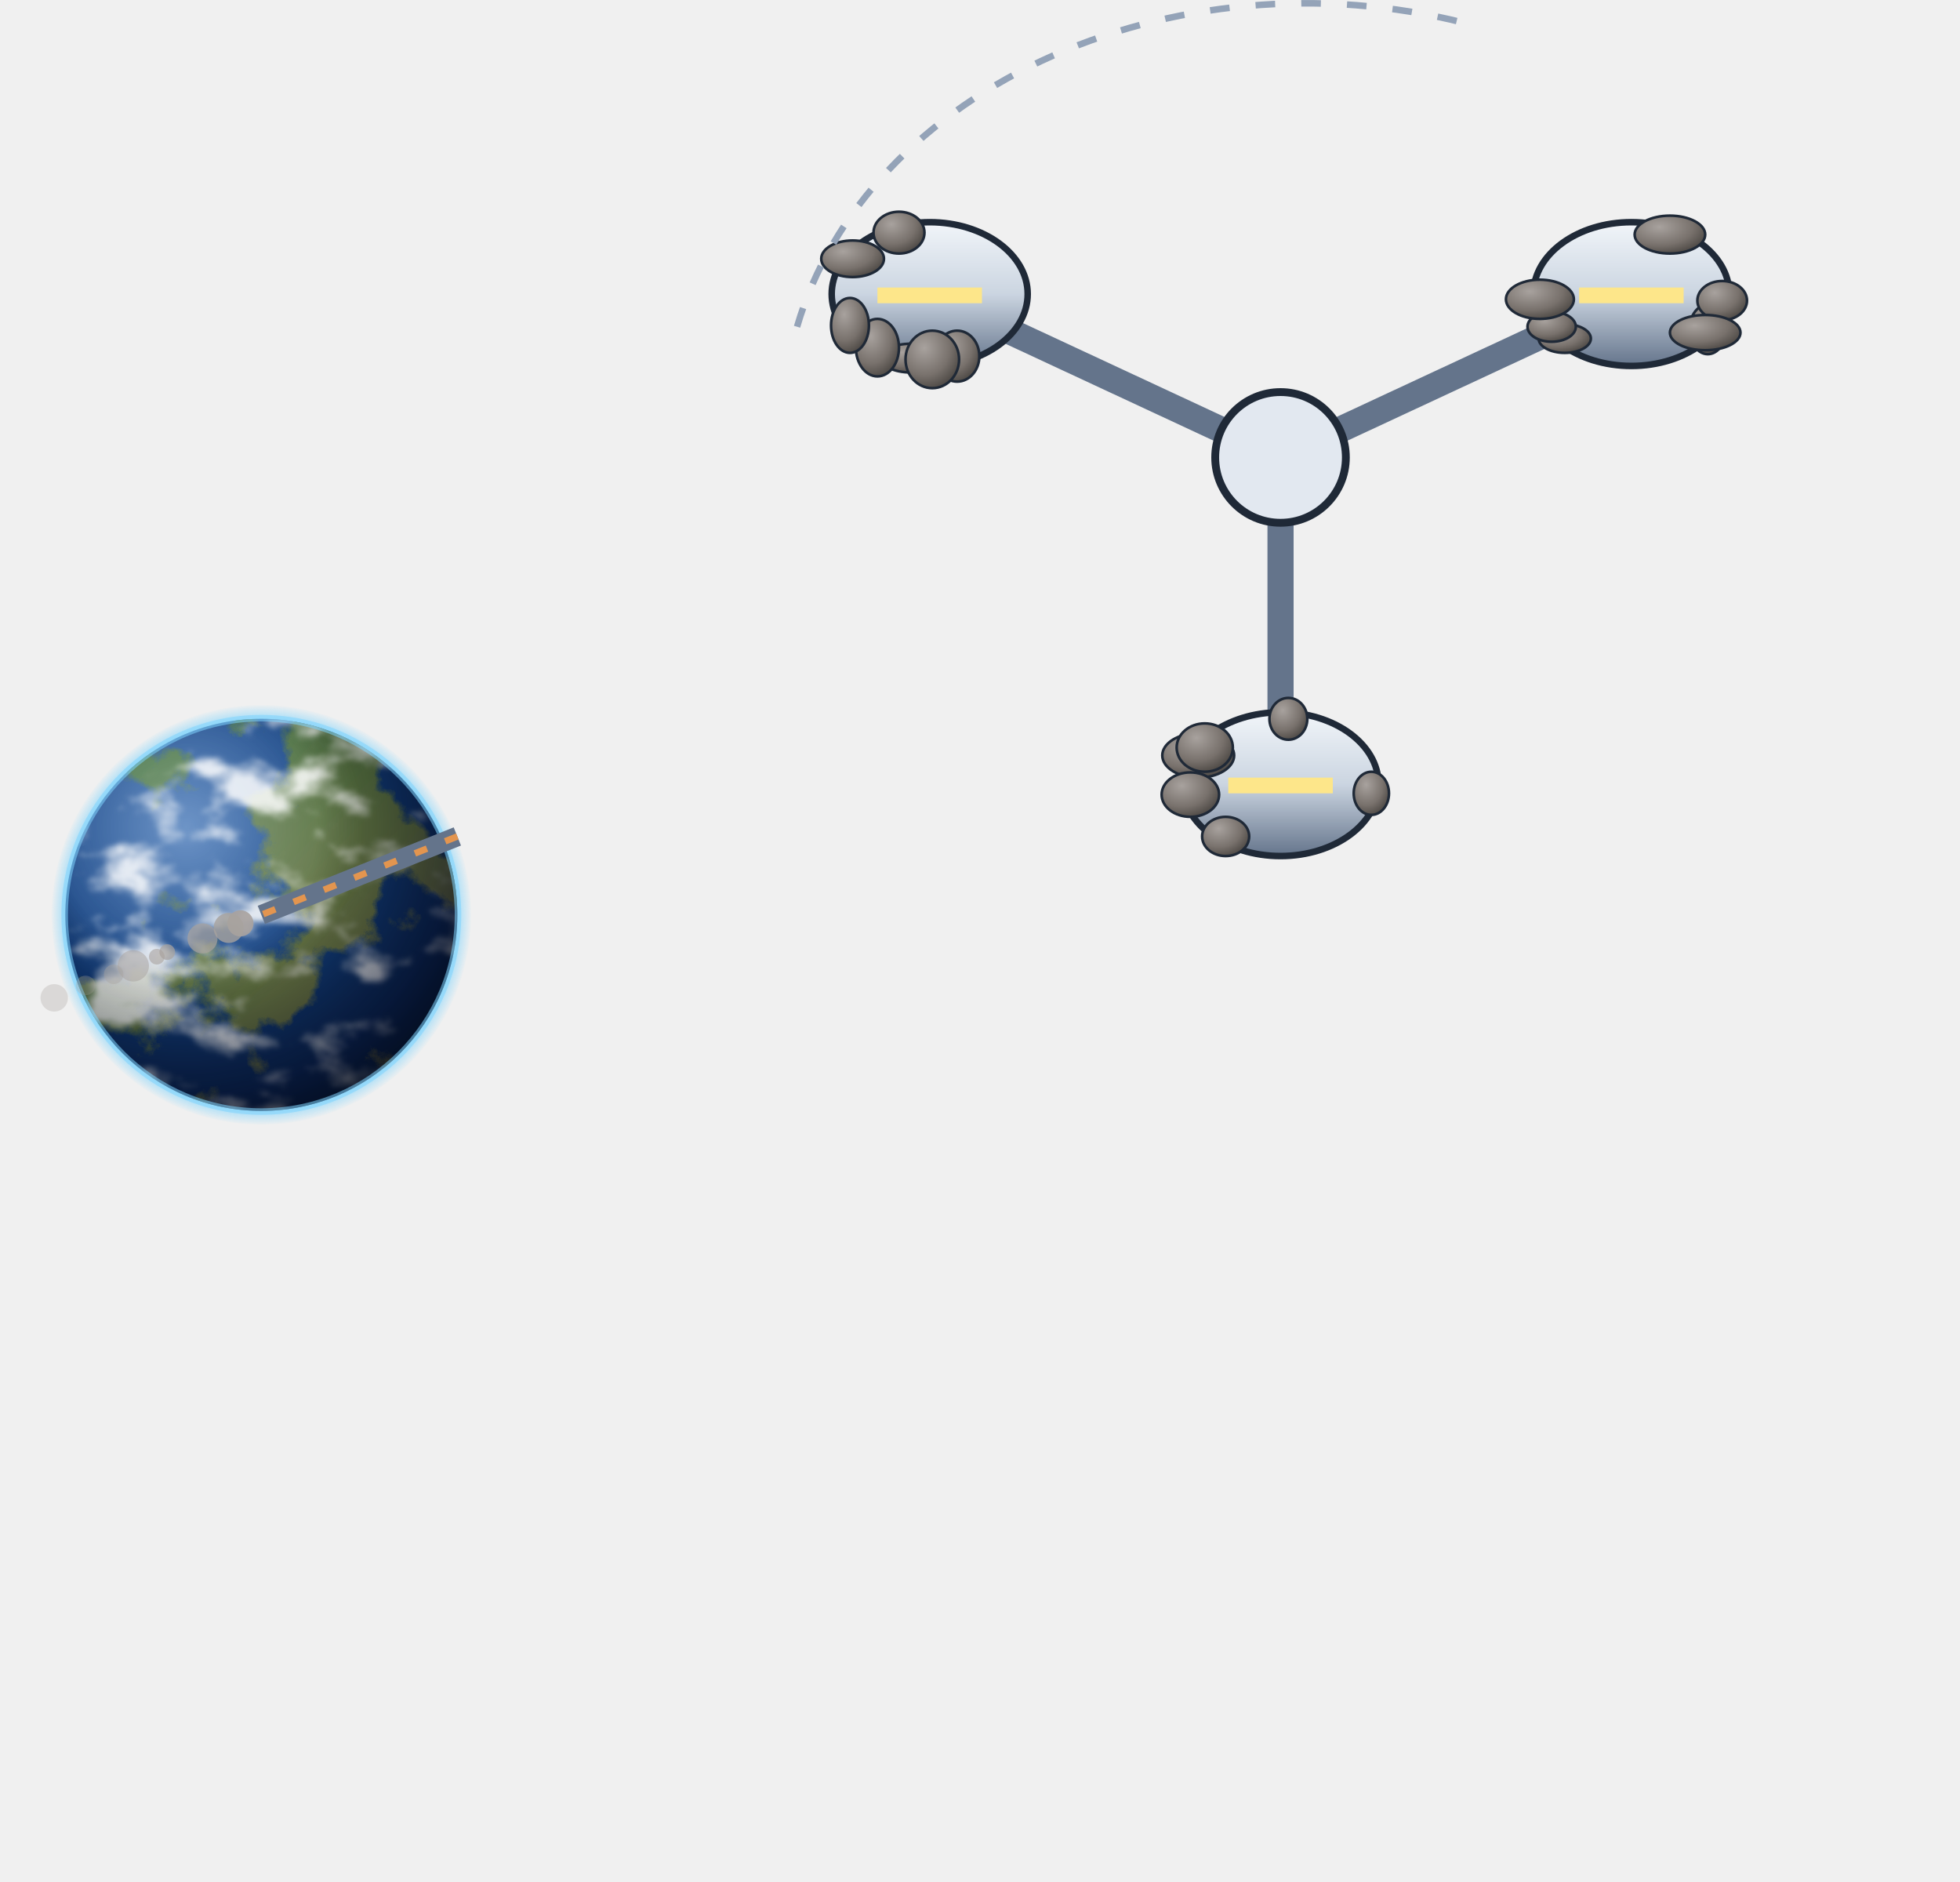
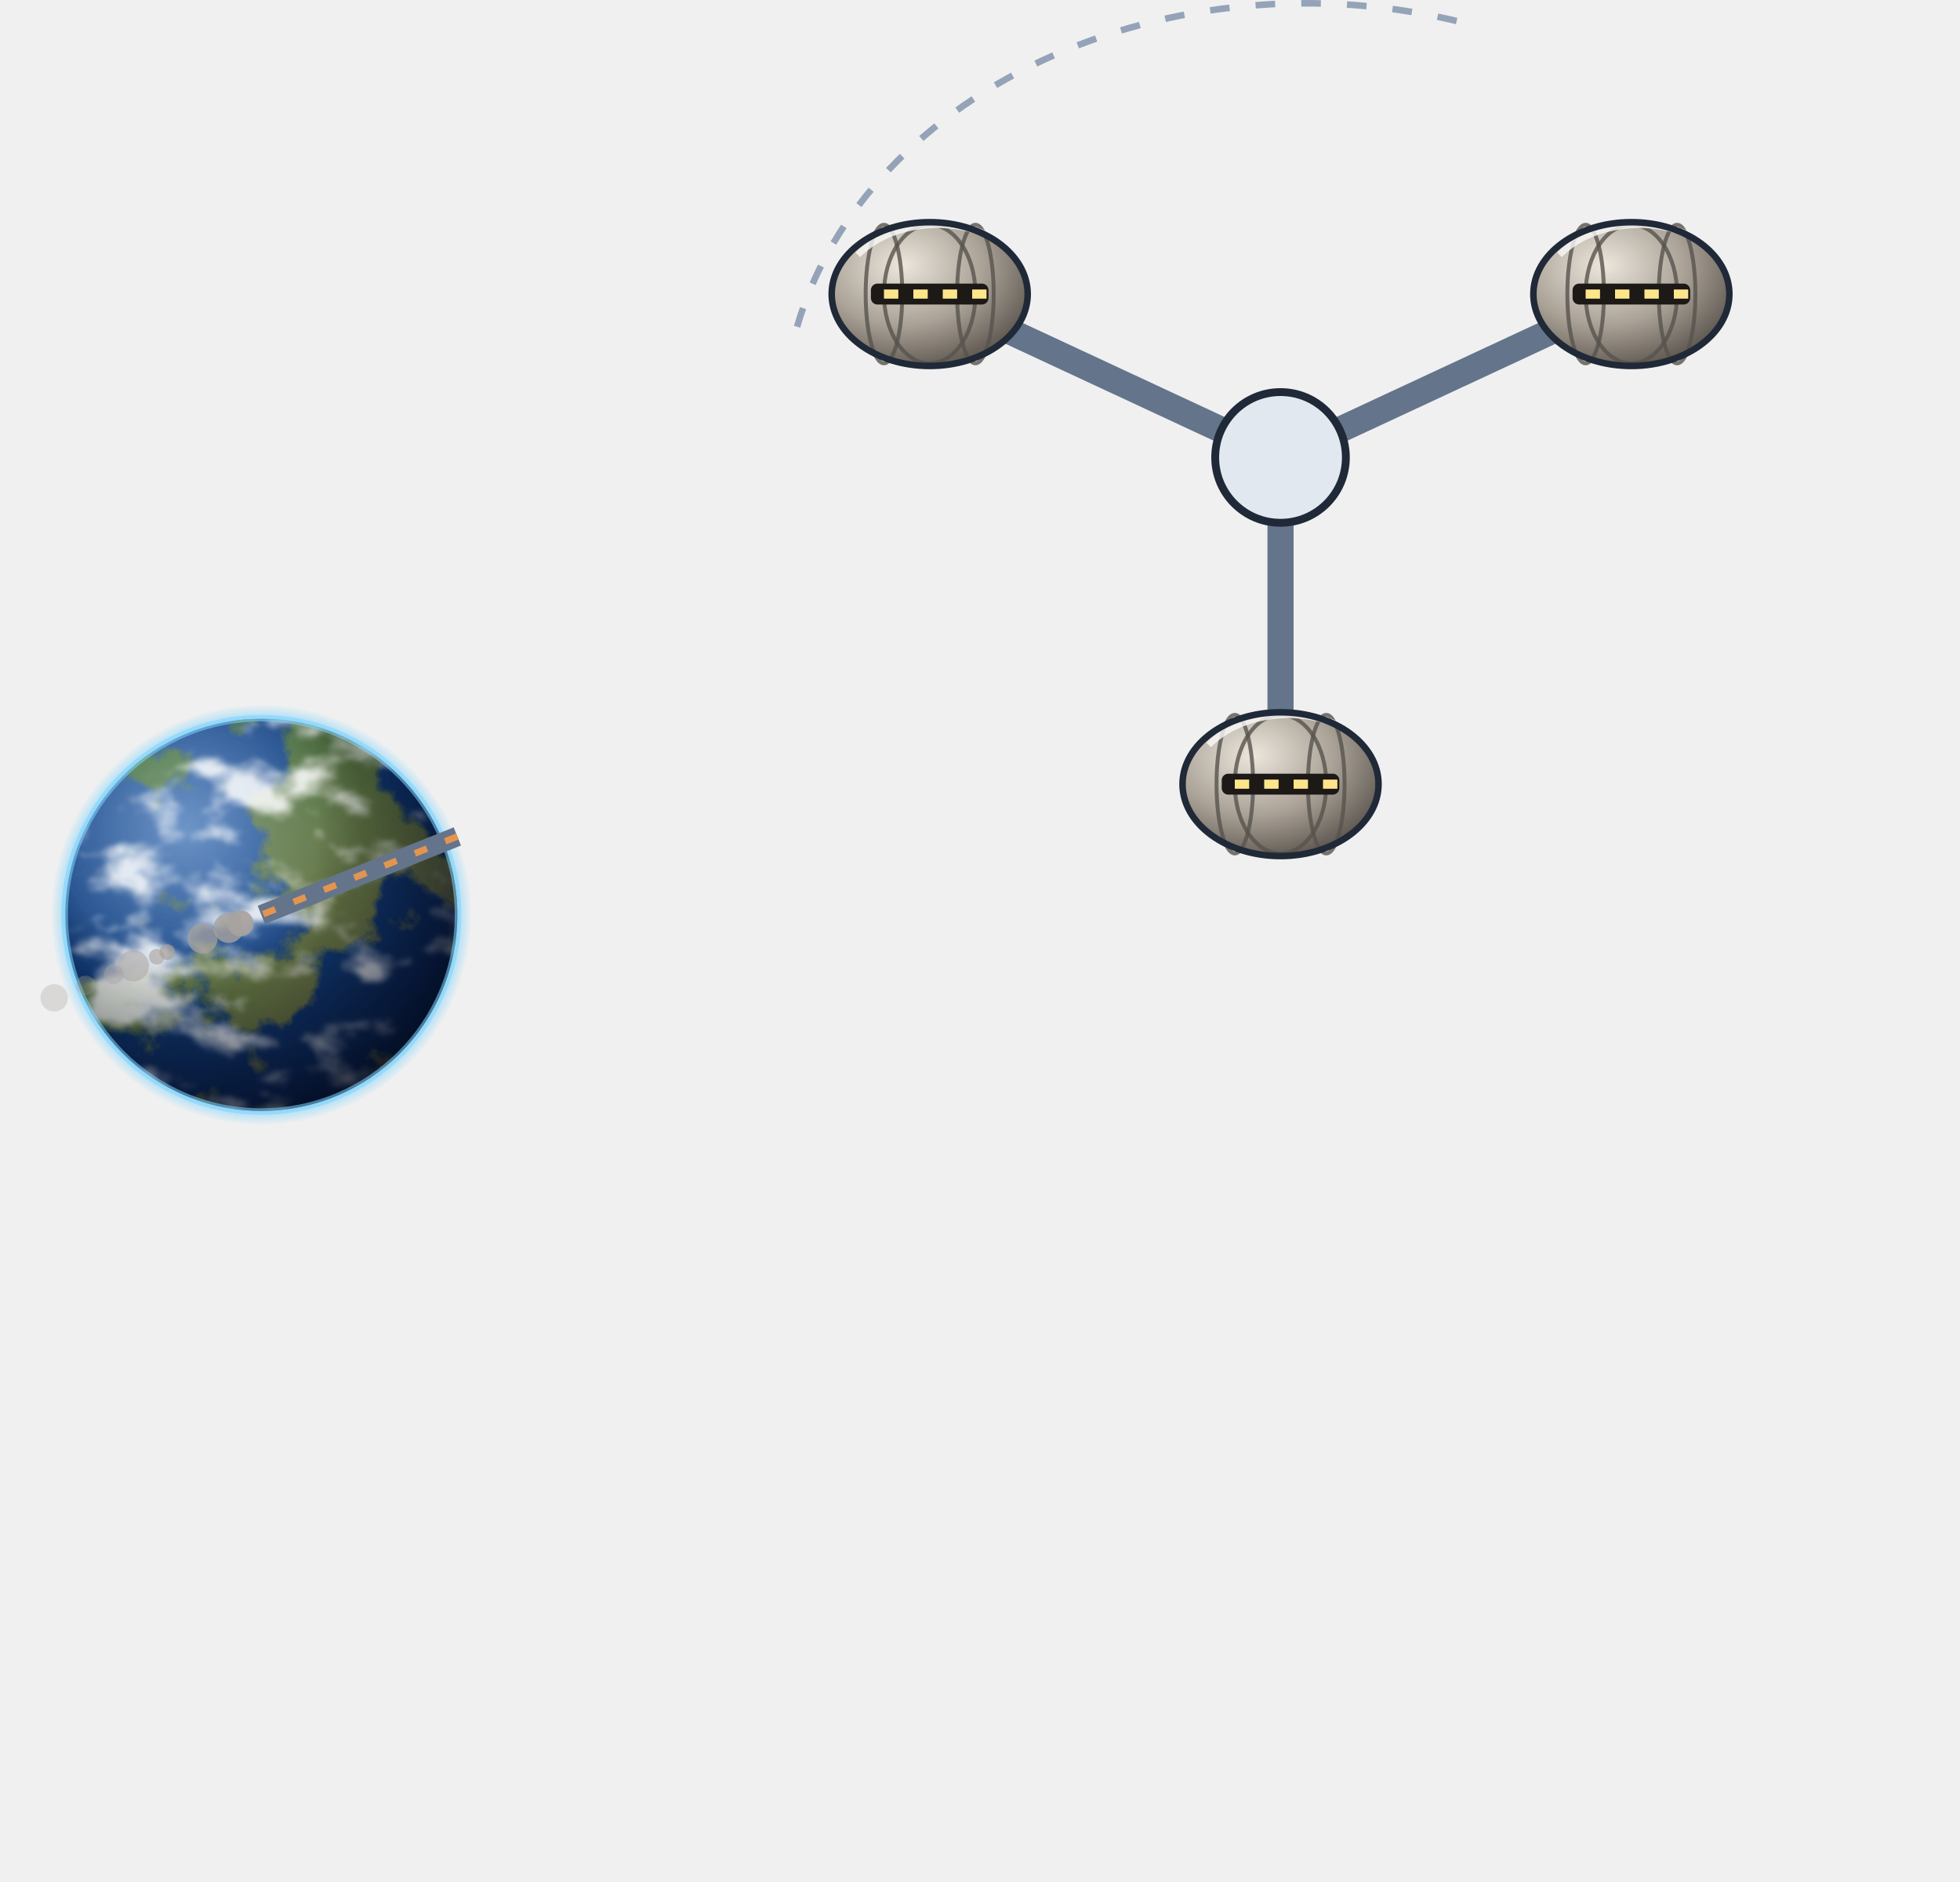
<svg xmlns="http://www.w3.org/2000/svg" viewBox="0 0 300 288" width="300" height="288">
  <defs>
    <filter id="glow" x="-50%" y="-50%" width="200%" height="200%">
      <feGaussianBlur stdDeviation="4" result="b" />
      <feMerge>
        <feMergeNode in="b" />
        <feMergeNode in="SourceGraphic" />
      </feMerge>
    </filter>
    <filter id="soft" x="-50%" y="-50%" width="200%" height="200%">
      <feGaussianBlur stdDeviation="9" />
    </filter>
    <radialGradient id="bg">
      <stop offset="0" stop-color="#000" />
    </radialGradient>
    <radialGradient id="shd" cx="35%" cy="30%" r="80%">
      <stop offset="0" stop-color="#a8a29e" stop-opacity="1" />
      <stop offset="0.6" stop-color="#78716c" stop-opacity="1" />
      <stop offset="1" stop-color="#44403c" stop-opacity="1" />
    </radialGradient>
    <linearGradient id="hul" x1="0" y1="0" x2="0" y2="1">
      <stop offset="0" stop-color="#f1f5f9" stop-opacity="1" />
      <stop offset="0.5" stop-color="#cbd5e1" stop-opacity="1" />
      <stop offset="1" stop-color="#64748b" stop-opacity="1" />
    </linearGradient>
+     <linearGradient id="shl" x1="0" y1="0" x2="0" y2="1">
+       <stop offset="0" stop-color="#e3ddd3" />
+       <stop offset="0.45" stop-color="#b3aba0" />
+       <stop offset="1" stop-color="#6e675f" />
+     </linearGradient>
+     <radialGradient id="shs" cx="36%" cy="30%" r="75%">
+       <stop offset="0" stop-color="#ece6dc" />
+       <stop offset="0.55" stop-color="#aaa297" />
+       <stop offset="1" stop-color="#5c554e" />
+     </radialGradient>
    <linearGradient id="shHull" x1="0" y1="0" x2="1" y2="0">
      <stop offset="0" stop-color="#e3e7ee" stop-opacity="1" />
      <stop offset="0.45" stop-color="#9aa3b2" stop-opacity="1" />
      <stop offset="1" stop-color="#3b424f" stop-opacity="1" />
    </linearGradient>
    <radialGradient id="shTank" cx="35%" cy="35%" r="70%">
      <stop offset="0" stop-color="#f4f6fa" stop-opacity="1" />
      <stop offset="0.55" stop-color="#a7b0be" stop-opacity="1" />
      <stop offset="1" stop-color="#4b5260" stop-opacity="1" />
    </radialGradient>
    <linearGradient id="shRad" x1="0" y1="0" x2="0" y2="1">
      <stop offset="0" stop-color="#3a4252" stop-opacity="1" />
      <stop offset="1" stop-color="#262c38" stop-opacity="1" />
    </linearGradient>
    <linearGradient id="shPv" x1="0" y1="0" x2="0" y2="1">
      <stop offset="0" stop-color="#1e3a8a" stop-opacity="1" />
      <stop offset="1" stop-color="#172554" stop-opacity="1" />
    </linearGradient>
  </defs>
  <defs>
    <clipPath id="jpc">
      <circle cx="40" cy="140" r="30" />
    </clipPath>
    <radialGradient id="jps" cx="30.8%" cy="27.6%" r="75%">
      <stop offset="0" stop-color="#1e5aa8" />
      <stop offset="1" stop-color="#0b2a5c" />
    </radialGradient>
    <filter id="jpl" x="0" y="0" width="100%" height="100%">
      <feTurbulence type="fractalNoise" baseFrequency="0.05" numOctaves="7" seed="21" />
      <feColorMatrix type="matrix" values="0 0 0 0 0  0 0 0 0 0  0 0 0 0 0  14 0 0 0 -7.3" />
      <feComposite in="SourceGraphic" operator="in" />
    </filter>
    <filter id="jpk" x="0" y="0" width="100%" height="100%">
      <feTurbulence type="fractalNoise" baseFrequency="0.073 0.12" numOctaves="6" seed="28" />
      <feColorMatrix type="matrix" values="0 0 0 0 1  0 0 0 0 1  0 0 0 0 1  5 0 0 0 -2.5" />
      <feGaussianBlur stdDeviation="0.3" />
    </filter>
    <linearGradient id="jplg" x1="0" y1="0" x2="1" y2="1">
      <stop offset="0" stop-color="#2f6b3a" />
      <stop offset="1" stop-color="#8a7a4a" />
    </linearGradient>
    <radialGradient id="jpn" cx="30.8%" cy="27.6%" r="95%">
      <stop offset="0.35" stop-color="#000" stop-opacity="0" />
      <stop offset="0.72" stop-color="#020617" stop-opacity="0.55" />
      <stop offset="1" stop-color="#000" stop-opacity="0.92" />
    </radialGradient>
    <radialGradient id="jph" cx="30.8%" cy="27.6%" r="45%">
      <stop offset="0" stop-color="#fff" stop-opacity="0.35" />
      <stop offset="1" stop-color="#fff" stop-opacity="0" />
    </radialGradient>
    <radialGradient id="jpa" cx="50%" cy="50%" r="50%">
      <stop offset="0.9" stop-color="#7dd3fc" stop-opacity="0.9" />
      <stop offset="1" stop-color="#7dd3fc" stop-opacity="0" />
    </radialGradient>
  </defs>
  <circle cx="40" cy="140" r="32.1" fill="url(#jpa)" />
  <g clip-path="url(#jpc)">
    <circle cx="40" cy="140" r="30" fill="url(#jps)" />
    <rect x="10" y="110" width="60" height="60" fill="url(#jplg)" filter="url(#jpl)" />
    <rect x="10" y="110" width="60" height="60" fill="#fff" filter="url(#jpk)" opacity="0.85" />
    <circle cx="40" cy="140" r="30" fill="url(#jph)" />
    <circle cx="40" cy="140" r="30" fill="url(#jpn)" />
  </g>
  <circle cx="40" cy="140" r="30.1" fill="none" stroke="#7dd3fc" stroke-width="1" stroke-opacity="0.55" />
  <line x1="196" y1="70" x2="196" y2="120" stroke="#64748b" stroke-width="4" />
-   <ellipse cx="196" cy="120" rx="15" ry="11" fill="url(#hul)" stroke="#1f2937" stroke-width="1" />
-   <ellipse cx="209.9" cy="121.4" rx="2.7" ry="3.3" fill="url(#shd)" stroke="#1f2937" stroke-width="0.4" />
-   <ellipse cx="197.2" cy="110" rx="2.9" ry="3.2" fill="url(#shd)" stroke="#1f2937" stroke-width="0.4" />
-   <ellipse cx="182.2" cy="121.5" rx="3.4" ry="2.9" fill="url(#shd)" stroke="#1f2937" stroke-width="0.4" />
-   <ellipse cx="183.4" cy="115.6" rx="5.5" ry="3.4" fill="url(#shd)" stroke="#1f2937" stroke-width="0.4" />
-   <ellipse cx="182.2" cy="121.6" rx="4.4" ry="3.4" fill="url(#shd)" stroke="#1f2937" stroke-width="0.4" />
-   <ellipse cx="184.4" cy="114.4" rx="4.3" ry="3.7" fill="url(#shd)" stroke="#1f2937" stroke-width="0.4" />
-   <ellipse cx="187.6" cy="128" rx="3.6" ry="3" fill="url(#shd)" stroke="#1f2937" stroke-width="0.4" />
-   <rect x="188" y="119" width="16" height="2.4" fill="#fde68a" />
+   <ellipse cx="196" cy="120" rx="15" ry="11" fill="url(#shs)" />
+   <ellipse cx="189" cy="120" rx="2.8" ry="10.6" fill="none" stroke="#57534e" stroke-width="0.6" opacity="0.8" />
+   <ellipse cx="196" cy="120" rx="7" ry="10.6" fill="none" stroke="#57534e" stroke-width="0.6" opacity="0.8" />
+   <ellipse cx="203" cy="120" rx="2.8" ry="10.6" fill="none" stroke="#57534e" stroke-width="0.6" opacity="0.8" />
+   <path d="M185,114 A15,11 0 0 1 205,111" fill="none" stroke="#fafaf9" stroke-width="1" opacity="0.8" />
+   <ellipse cx="196" cy="120" rx="15" ry="11" fill="none" stroke="#1f2937" stroke-width="1" />
+   <rect x="187" y="118.4" width="18" height="3.2" rx="1" fill="#1c1917" />
+   <rect x="189" y="119.3" width="2.2" height="1.4" fill="#fde68a" />
+   <rect x="193.5" y="119.3" width="2.2" height="1.4" fill="#fde68a" />
+   <rect x="198" y="119.3" width="2.2" height="1.4" fill="#fde68a" />
+   <rect x="202.5" y="119.3" width="2.2" height="1.4" fill="#fde68a" />
  <line x1="196" y1="70" x2="142.3" y2="45" stroke="#64748b" stroke-width="4" />
-   <ellipse cx="142.3" cy="45" rx="15" ry="11" fill="url(#hul)" stroke="#1f2937" stroke-width="1" />
-   <ellipse cx="146.5" cy="54.5" rx="3.4" ry="3.9" fill="url(#shd)" stroke="#1f2937" stroke-width="0.4" />
-   <ellipse cx="130.5" cy="39.6" rx="4.8" ry="2.8" fill="url(#shd)" stroke="#1f2937" stroke-width="0.4" />
-   <ellipse cx="139.4" cy="54.8" rx="4.6" ry="2.2" fill="url(#shd)" stroke="#1f2937" stroke-width="0.4" />
-   <ellipse cx="137.6" cy="35.6" rx="3.9" ry="3.2" fill="url(#shd)" stroke="#1f2937" stroke-width="0.4" />
-   <ellipse cx="142.7" cy="55" rx="4.1" ry="4.4" fill="url(#shd)" stroke="#1f2937" stroke-width="0.4" />
-   <ellipse cx="134.3" cy="53.2" rx="3.3" ry="4.4" fill="url(#shd)" stroke="#1f2937" stroke-width="0.4" />
-   <ellipse cx="130.1" cy="49.8" rx="2.9" ry="4.2" fill="url(#shd)" stroke="#1f2937" stroke-width="0.4" />
-   <rect x="134.3" y="44" width="16" height="2.4" fill="#fde68a" />
+   <ellipse cx="142.3" cy="45" rx="15" ry="11" fill="url(#shs)" />
+   <ellipse cx="135.3" cy="45" rx="2.8" ry="10.6" fill="none" stroke="#57534e" stroke-width="0.6" opacity="0.8" />
+   <ellipse cx="142.3" cy="45" rx="7" ry="10.6" fill="none" stroke="#57534e" stroke-width="0.6" opacity="0.8" />
+   <ellipse cx="149.3" cy="45" rx="2.8" ry="10.6" fill="none" stroke="#57534e" stroke-width="0.6" opacity="0.8" />
+   <path d="M131.3,39 A15,11 0 0 1 151.3,36" fill="none" stroke="#fafaf9" stroke-width="1" opacity="0.8" />
+   <ellipse cx="142.3" cy="45" rx="15" ry="11" fill="none" stroke="#1f2937" stroke-width="1" />
+   <rect x="133.3" y="43.4" width="18" height="3.2" rx="1" fill="#1c1917" />
+   <rect x="135.3" y="44.3" width="2.2" height="1.4" fill="#fde68a" />
+   <rect x="139.8" y="44.3" width="2.2" height="1.4" fill="#fde68a" />
+   <rect x="144.3" y="44.3" width="2.2" height="1.4" fill="#fde68a" />
+   <rect x="148.8" y="44.3" width="2.2" height="1.4" fill="#fde68a" />
  <line x1="196" y1="70" x2="249.7" y2="45" stroke="#64748b" stroke-width="4" />
-   <ellipse cx="249.7" cy="45" rx="15" ry="11" fill="url(#hul)" stroke="#1f2937" stroke-width="1" />
-   <ellipse cx="239.5" cy="51.8" rx="4" ry="2.2" fill="url(#shd)" stroke="#1f2937" stroke-width="0.4" />
-   <ellipse cx="237.5" cy="50" rx="3.7" ry="2.3" fill="url(#shd)" stroke="#1f2937" stroke-width="0.4" />
-   <ellipse cx="261.4" cy="50.4" rx="2.8" ry="3.8" fill="url(#shd)" stroke="#1f2937" stroke-width="0.4" />
-   <ellipse cx="255.6" cy="35.9" rx="5.4" ry="2.9" fill="url(#shd)" stroke="#1f2937" stroke-width="0.4" />
-   <ellipse cx="263.6" cy="46" rx="3.8" ry="3" fill="url(#shd)" stroke="#1f2937" stroke-width="0.4" />
-   <ellipse cx="261" cy="50.9" rx="5.4" ry="2.7" fill="url(#shd)" stroke="#1f2937" stroke-width="0.4" />
-   <ellipse cx="235.7" cy="45.8" rx="5.2" ry="3" fill="url(#shd)" stroke="#1f2937" stroke-width="0.4" />
-   <rect x="241.7" y="44" width="16" height="2.4" fill="#fde68a" />
+   <ellipse cx="249.7" cy="45" rx="15" ry="11" fill="url(#shs)" />
+   <ellipse cx="242.7" cy="45" rx="2.8" ry="10.6" fill="none" stroke="#57534e" stroke-width="0.6" opacity="0.8" />
+   <ellipse cx="249.7" cy="45" rx="7" ry="10.6" fill="none" stroke="#57534e" stroke-width="0.6" opacity="0.8" />
+   <ellipse cx="256.7" cy="45" rx="2.8" ry="10.6" fill="none" stroke="#57534e" stroke-width="0.6" opacity="0.8" />
+   <path d="M238.7,39 A15,11 0 0 1 258.7,36" fill="none" stroke="#fafaf9" stroke-width="1" opacity="0.8" />
+   <ellipse cx="249.7" cy="45" rx="15" ry="11" fill="none" stroke="#1f2937" stroke-width="1" />
+   <rect x="240.7" y="43.4" width="18" height="3.2" rx="1" fill="#1c1917" />
+   <rect x="242.7" y="44.3" width="2.2" height="1.4" fill="#fde68a" />
+   <rect x="247.2" y="44.3" width="2.2" height="1.4" fill="#fde68a" />
+   <rect x="251.7" y="44.3" width="2.2" height="1.4" fill="#fde68a" />
+   <rect x="256.2" y="44.3" width="2.2" height="1.4" fill="#fde68a" />
  <path d="M122,50 A80,64 0 0 1 226,4" stroke="#94a3b8" stroke-dasharray="3 4" fill="none" />
  <circle cx="196" cy="70" r="10" fill="#e2e8f0" stroke="#1f2937" stroke-width="1.2" />
  <line x1="70" y1="128" x2="40" y2="140" stroke="#64748b" stroke-width="3" />
  <line x1="70" y1="128" x2="40" y2="140" stroke="#e3954f" stroke-width="1" stroke-dasharray="2 3" />
  <circle cx="36.8" cy="141.3" r="2" fill="#a8a29e" opacity="0.9" />
  <circle cx="35" cy="142" r="2.3" fill="#a8a29e" opacity="0.8" />
  <circle cx="31" cy="143.6" r="2.3" fill="#a8a29e" opacity="0.7" />
  <circle cx="25.6" cy="145.7" r="1.2" fill="#a8a29e" opacity="0.7" />
  <circle cx="24" cy="146.4" r="1.2" fill="#a8a29e" opacity="0.6" />
  <circle cx="20.4" cy="147.8" r="2.4" fill="#a8a29e" opacity="0.5" />
  <circle cx="17.4" cy="149.1" r="1.5" fill="#a8a29e" opacity="0.4" />
  <circle cx="13.1" cy="150.8" r="1.5" fill="#a8a29e" opacity="0.3" />
  <circle cx="8.3" cy="152.7" r="2.1" fill="#a8a29e" opacity="0.3" />
</svg>
